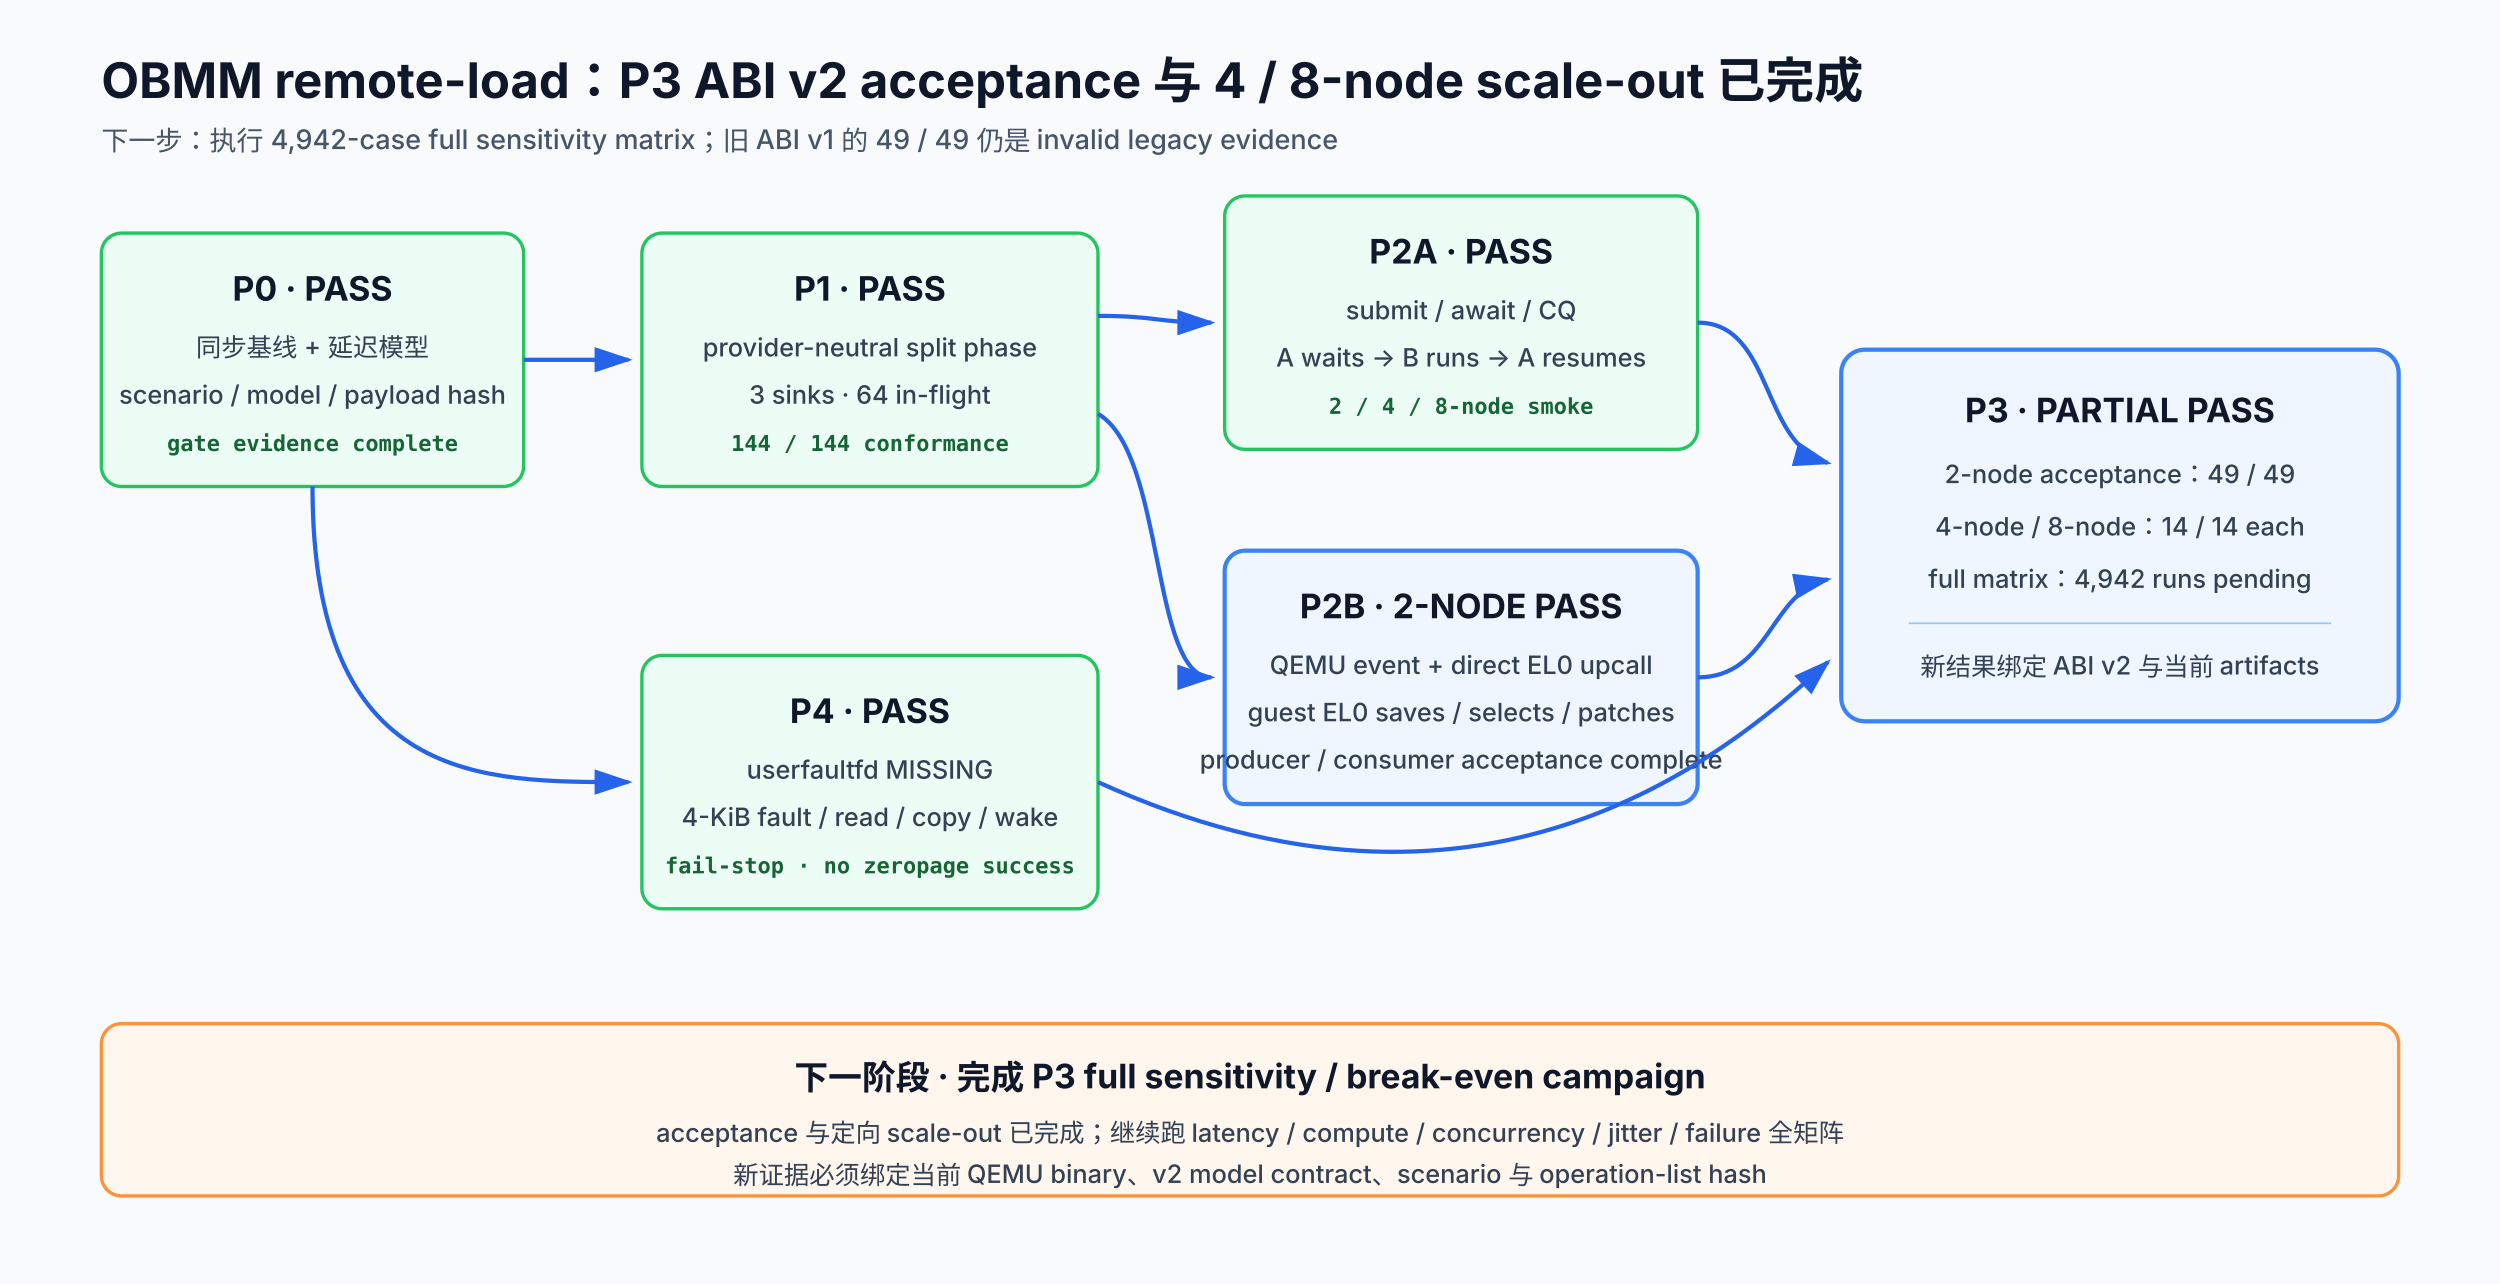
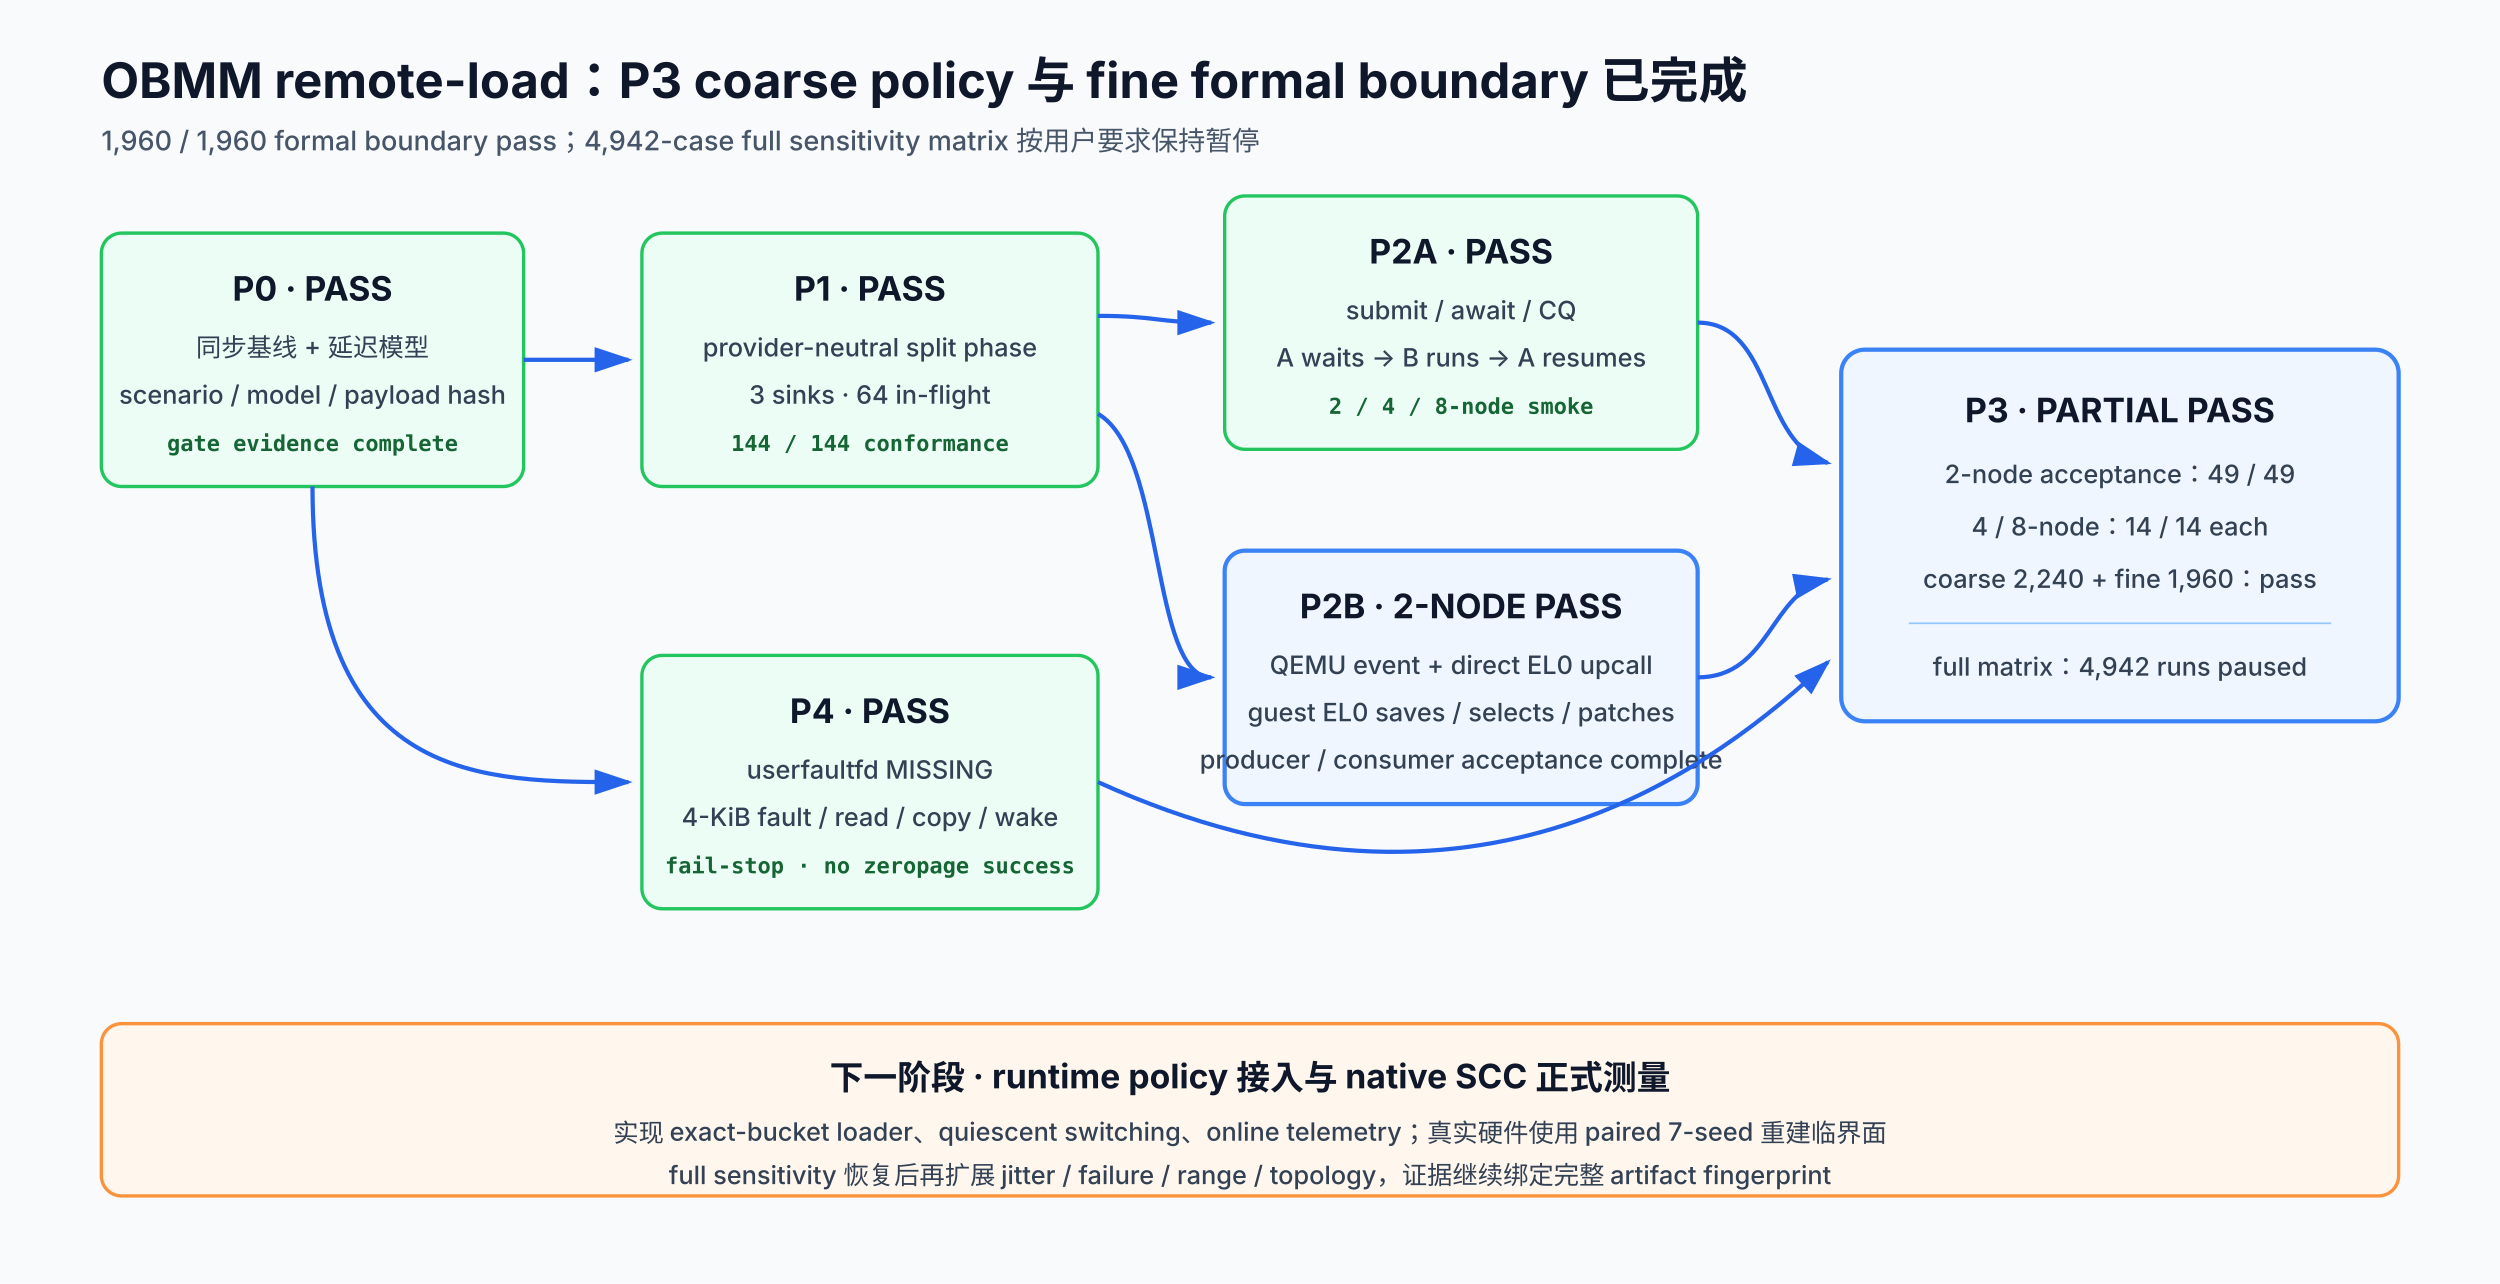
<svg xmlns="http://www.w3.org/2000/svg" width="1480" height="760" viewBox="0 0 1480 760" role="img" aria-labelledby="title desc">
  <defs>
    <marker id="arrow" markerWidth="10" markerHeight="10" refX="8" refY="3" orient="auto" markerUnits="strokeWidth">
      <path d="M0,0 L0,6 L9,3 z" fill="#2563eb" />
    </marker>
    <style>
      .title { font: 700 29px -apple-system, BlinkMacSystemFont, "Segoe UI", sans-serif; fill: #0f172a; }
      .subtitle { font: 500 16px -apple-system, BlinkMacSystemFont, "Segoe UI", sans-serif; fill: #475569; }
      .head { font: 700 20px -apple-system, BlinkMacSystemFont, "Segoe UI", sans-serif; fill: #0f172a; }
      .body { font: 500 15px -apple-system, BlinkMacSystemFont, "Segoe UI", sans-serif; fill: #334155; }
      .mono { font: 600 13px ui-monospace, SFMono-Regular, Menlo, monospace; fill: #166534; }
      .pass { fill: #ecfdf5; stroke: #22c55e; stroke-width: 2; }
      .accept { fill: #eff6ff; stroke: #3b82f6; stroke-width: 2.5; }
      .pending { fill: #fff7ed; stroke: #fb923c; stroke-width: 2; }
      .flow { stroke: #2563eb; stroke-width: 2.5; fill: none; marker-end: url(#arrow); }
    </style>
  </defs>
  <rect width="1480" height="760" fill="#f8fafc" />
-   <text x="60" y="58" class="title">OBMM remote-load：P3 ABI v2 acceptance 与 4 / 8-node scale-out 已完成</text>
-   <text x="60" y="89" class="subtitle">下一步：执行 4,942-case full sensitivity matrix；旧 ABI v1 的 49 / 49 仍是 invalid legacy evidence</text>
+   <text x="60" y="58" class="title">OBMM remote-load：P3 coarse policy 与 fine formal boundary 已完成</text>
+   <text x="60" y="89" class="subtitle">1,960 / 1,960 formal boundary pass；4,942-case full sensitivity matrix 按用户要求保持暂停</text>
  <rect x="60" y="138" width="250" height="150" rx="12" class="pass" />
  <text x="185" y="178" text-anchor="middle" class="head">P0 · PASS</text>
  <text x="185" y="211" text-anchor="middle" class="body">同步基线 + 延迟模型</text>
  <text x="185" y="239" text-anchor="middle" class="body">scenario / model / payload hash</text>
  <text x="185" y="267" text-anchor="middle" class="mono">gate evidence complete</text>
  <rect x="380" y="138" width="270" height="150" rx="12" class="pass" />
  <text x="515" y="178" text-anchor="middle" class="head">P1 · PASS</text>
  <text x="515" y="211" text-anchor="middle" class="body">provider-neutral split phase</text>
  <text x="515" y="239" text-anchor="middle" class="body">3 sinks · 64 in-flight</text>
  <text x="515" y="267" text-anchor="middle" class="mono">144 / 144 conformance</text>
  <path d="M310 213 H372" class="flow" />
  <rect x="725" y="116" width="280" height="150" rx="12" class="pass" />
  <text x="865" y="156" text-anchor="middle" class="head">P2A · PASS</text>
  <text x="865" y="189" text-anchor="middle" class="body">submit / await / CQ</text>
  <text x="865" y="217" text-anchor="middle" class="body">A waits → B runs → A resumes</text>
  <text x="865" y="245" text-anchor="middle" class="mono">2 / 4 / 8-node smoke</text>
  <rect x="725" y="326" width="280" height="150" rx="12" class="accept" />
  <text x="865" y="366" text-anchor="middle" class="head">P2B · 2-NODE PASS</text>
  <text x="865" y="399" text-anchor="middle" class="body">QEMU event + direct EL0 upcall</text>
  <text x="865" y="427" text-anchor="middle" class="body">guest EL0 saves / selects / patches</text>
  <text x="865" y="455" text-anchor="middle" class="body">producer / consumer acceptance complete</text>
  <path d="M650 187 C685 187 685 191 717 191" class="flow" />
  <path d="M650 245 C690 268 681 401 717 401" class="flow" />
  <rect x="380" y="388" width="270" height="150" rx="12" class="pass" />
  <text x="515" y="428" text-anchor="middle" class="head">P4 · PASS</text>
  <text x="515" y="461" text-anchor="middle" class="body">userfaultfd MISSING</text>
  <text x="515" y="489" text-anchor="middle" class="body">4-KiB fault / read / copy / wake</text>
  <text x="515" y="517" text-anchor="middle" class="mono">fail-stop · no zeropage success</text>
  <path d="M185 288 C185 465 285 463 372 463" class="flow" />
  <rect x="1090" y="207" width="330" height="220" rx="14" class="accept" />
  <text x="1255" y="250" text-anchor="middle" class="head">P3 · PARTIAL PASS</text>
  <text x="1255" y="286" text-anchor="middle" class="body">2-node acceptance：49 / 49</text>
-   <text x="1255" y="317" text-anchor="middle" class="body">4-node / 8-node：14 / 14 each</text>
-   <text x="1255" y="348" text-anchor="middle" class="body">full matrix：4,942 runs pending</text>
+   <text x="1255" y="317" text-anchor="middle" class="body">4 / 8-node：14 / 14 each</text>
+   <text x="1255" y="348" text-anchor="middle" class="body">coarse 2,240 + fine 1,960：pass</text>
  <line x1="1130" y1="369" x2="1380" y2="369" stroke="#93c5fd" />
-   <text x="1255" y="400" text-anchor="middle" class="body">新结果绑定 ABI v2 与当前 artifacts</text>
+   <text x="1255" y="400" text-anchor="middle" class="body">full matrix：4,942 runs paused</text>
  <path d="M1005 191 C1050 191 1042 263 1082 274" class="flow" />
  <path d="M1005 401 C1048 401 1048 350 1082 343" class="flow" />
  <path d="M650 463 C876 566 1018 451 1082 392" class="flow" />
  <rect x="60" y="606" width="1360" height="102" rx="12" class="pending" />
-   <text x="740" y="645" text-anchor="middle" class="head">下一阶段 · 完成 P3 full sensitivity / break-even campaign</text>
-   <text x="740" y="676" text-anchor="middle" class="body">acceptance 与定向 scale-out 已完成；继续跑 latency / compute / concurrency / jitter / failure 全矩阵</text>
-   <text x="740" y="701" text-anchor="middle" class="body">新证据必须绑定当前 QEMU binary、v2 model contract、scenario 与 operation-list hash</text>
+   <text x="740" y="645" text-anchor="middle" class="head">下一阶段 · runtime policy 接入与 native SCC 正式测量</text>
+   <text x="740" y="676" text-anchor="middle" class="body">实现 exact-bucket loader、quiescent switching、online telemetry；真实硬件使用 paired 7-seed 重建临界面</text>
+   <text x="740" y="701" text-anchor="middle" class="body">full sensitivity 恢复后再扩展 jitter / failure / range / topology，证据继续绑定完整 artifact fingerprint</text>
</svg>
